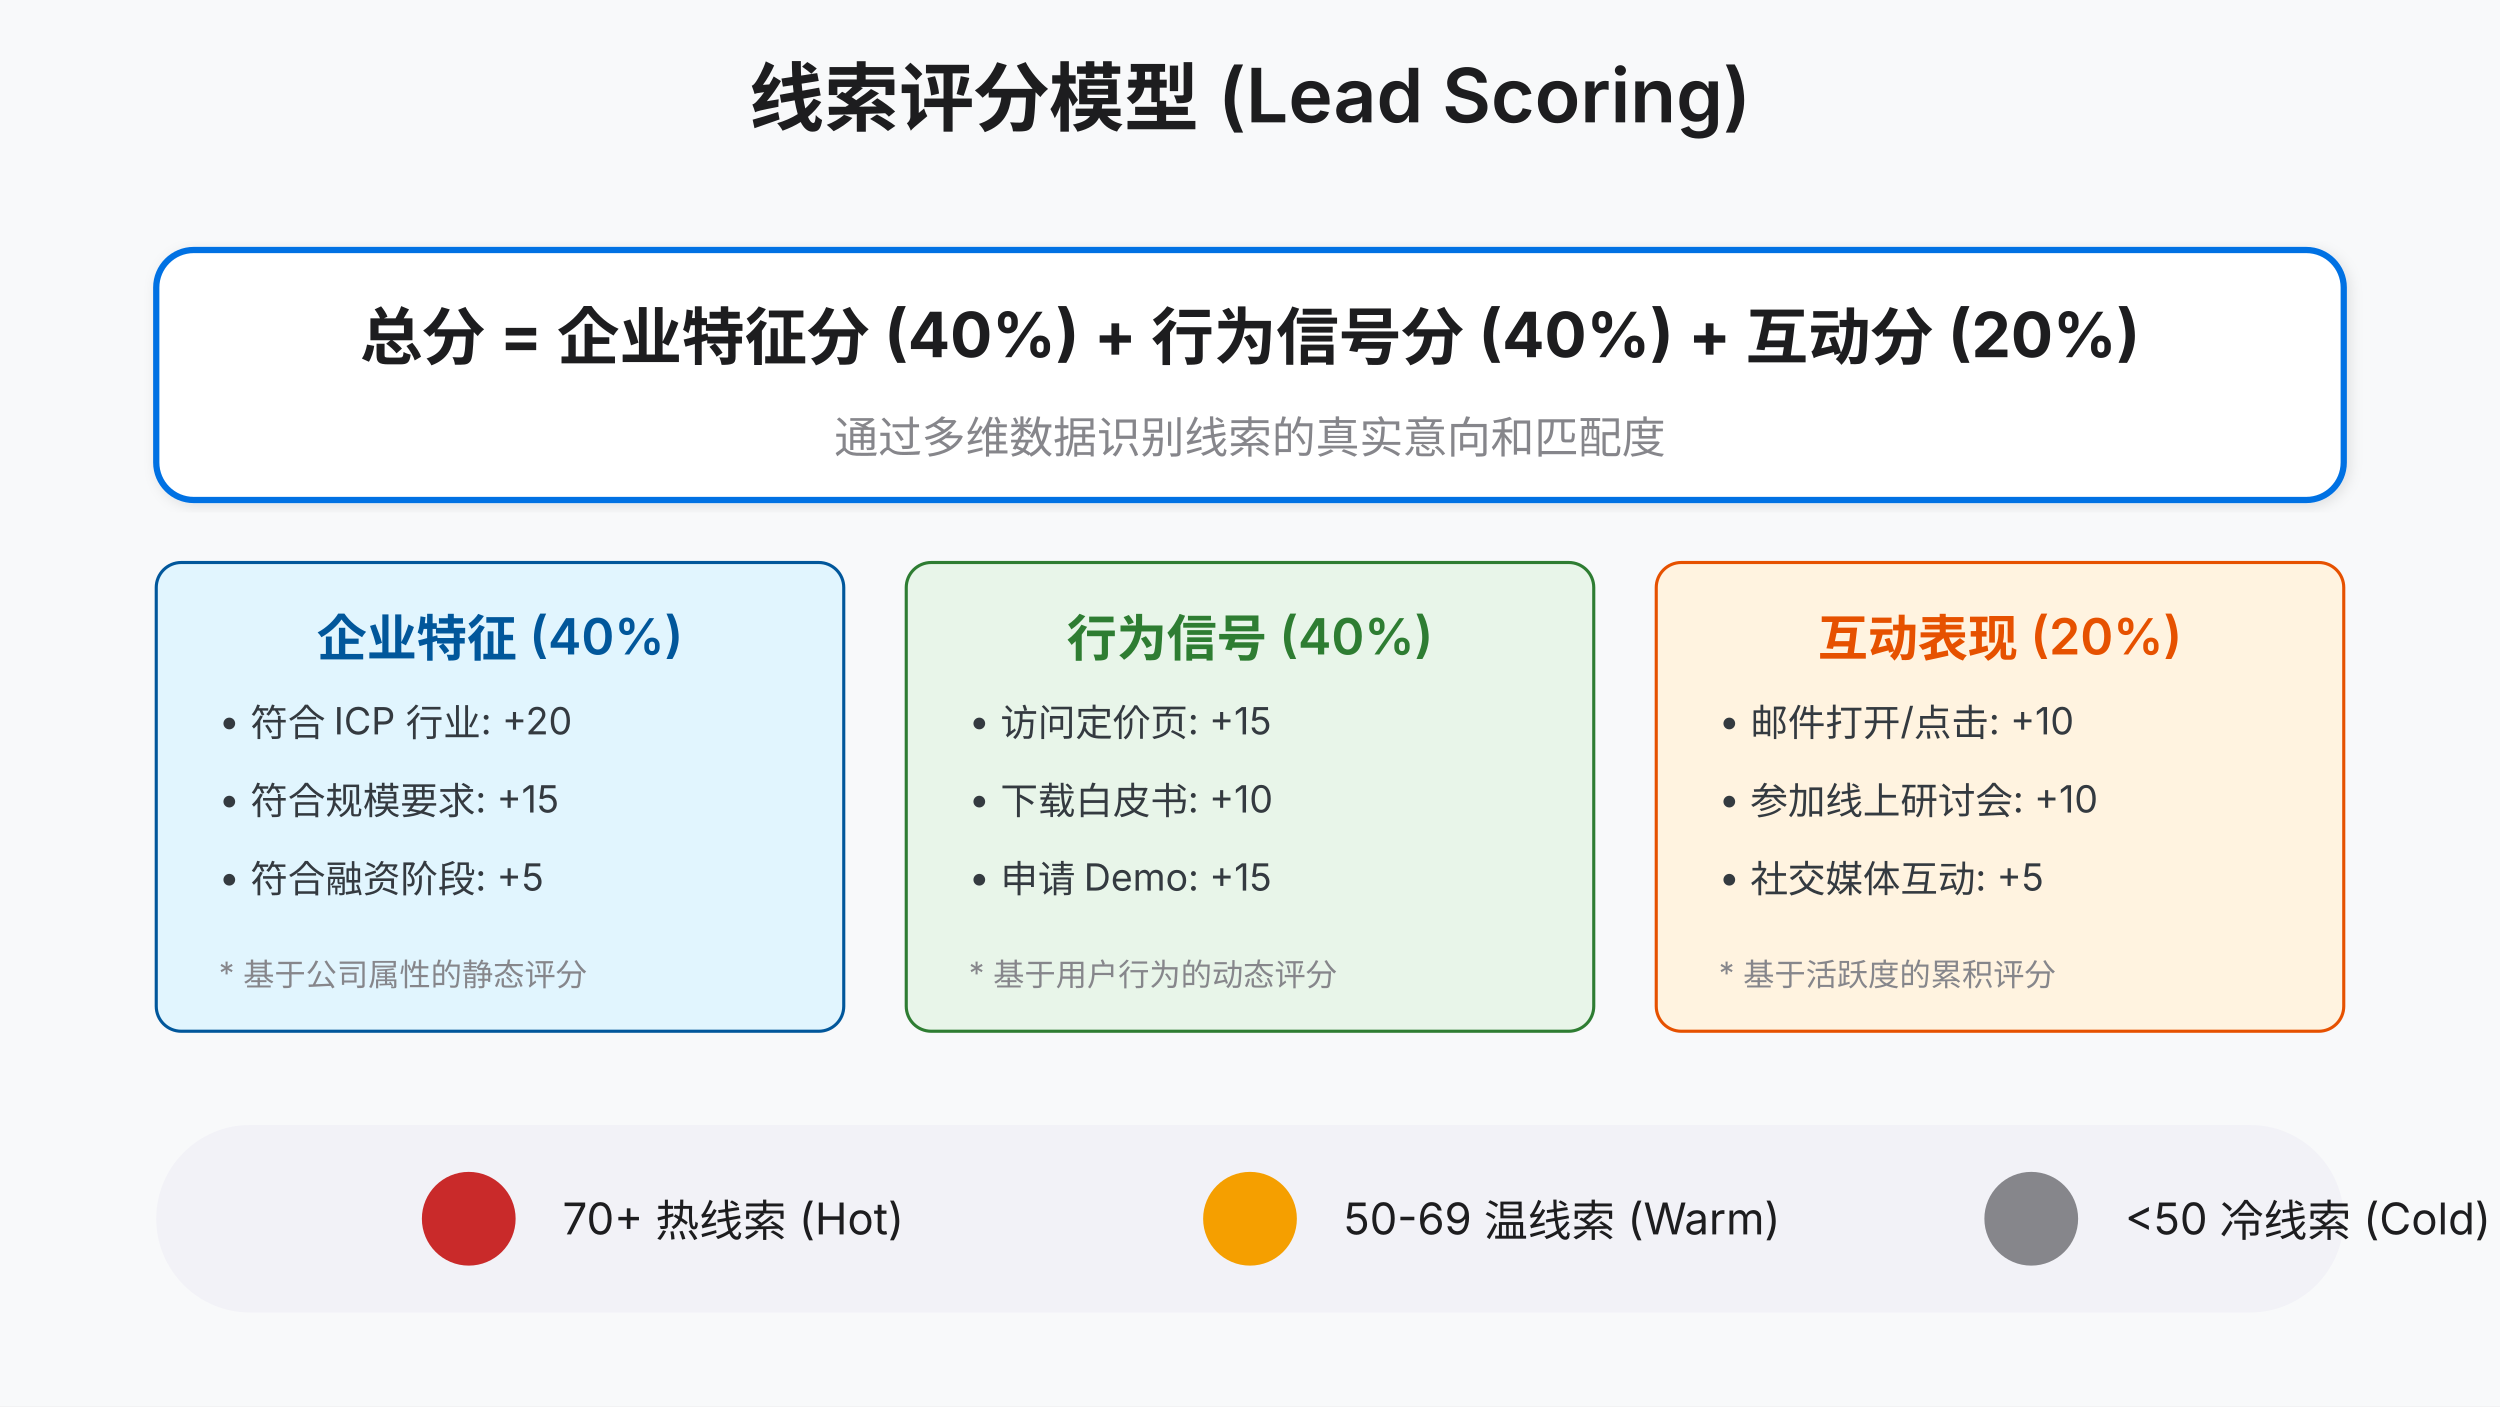
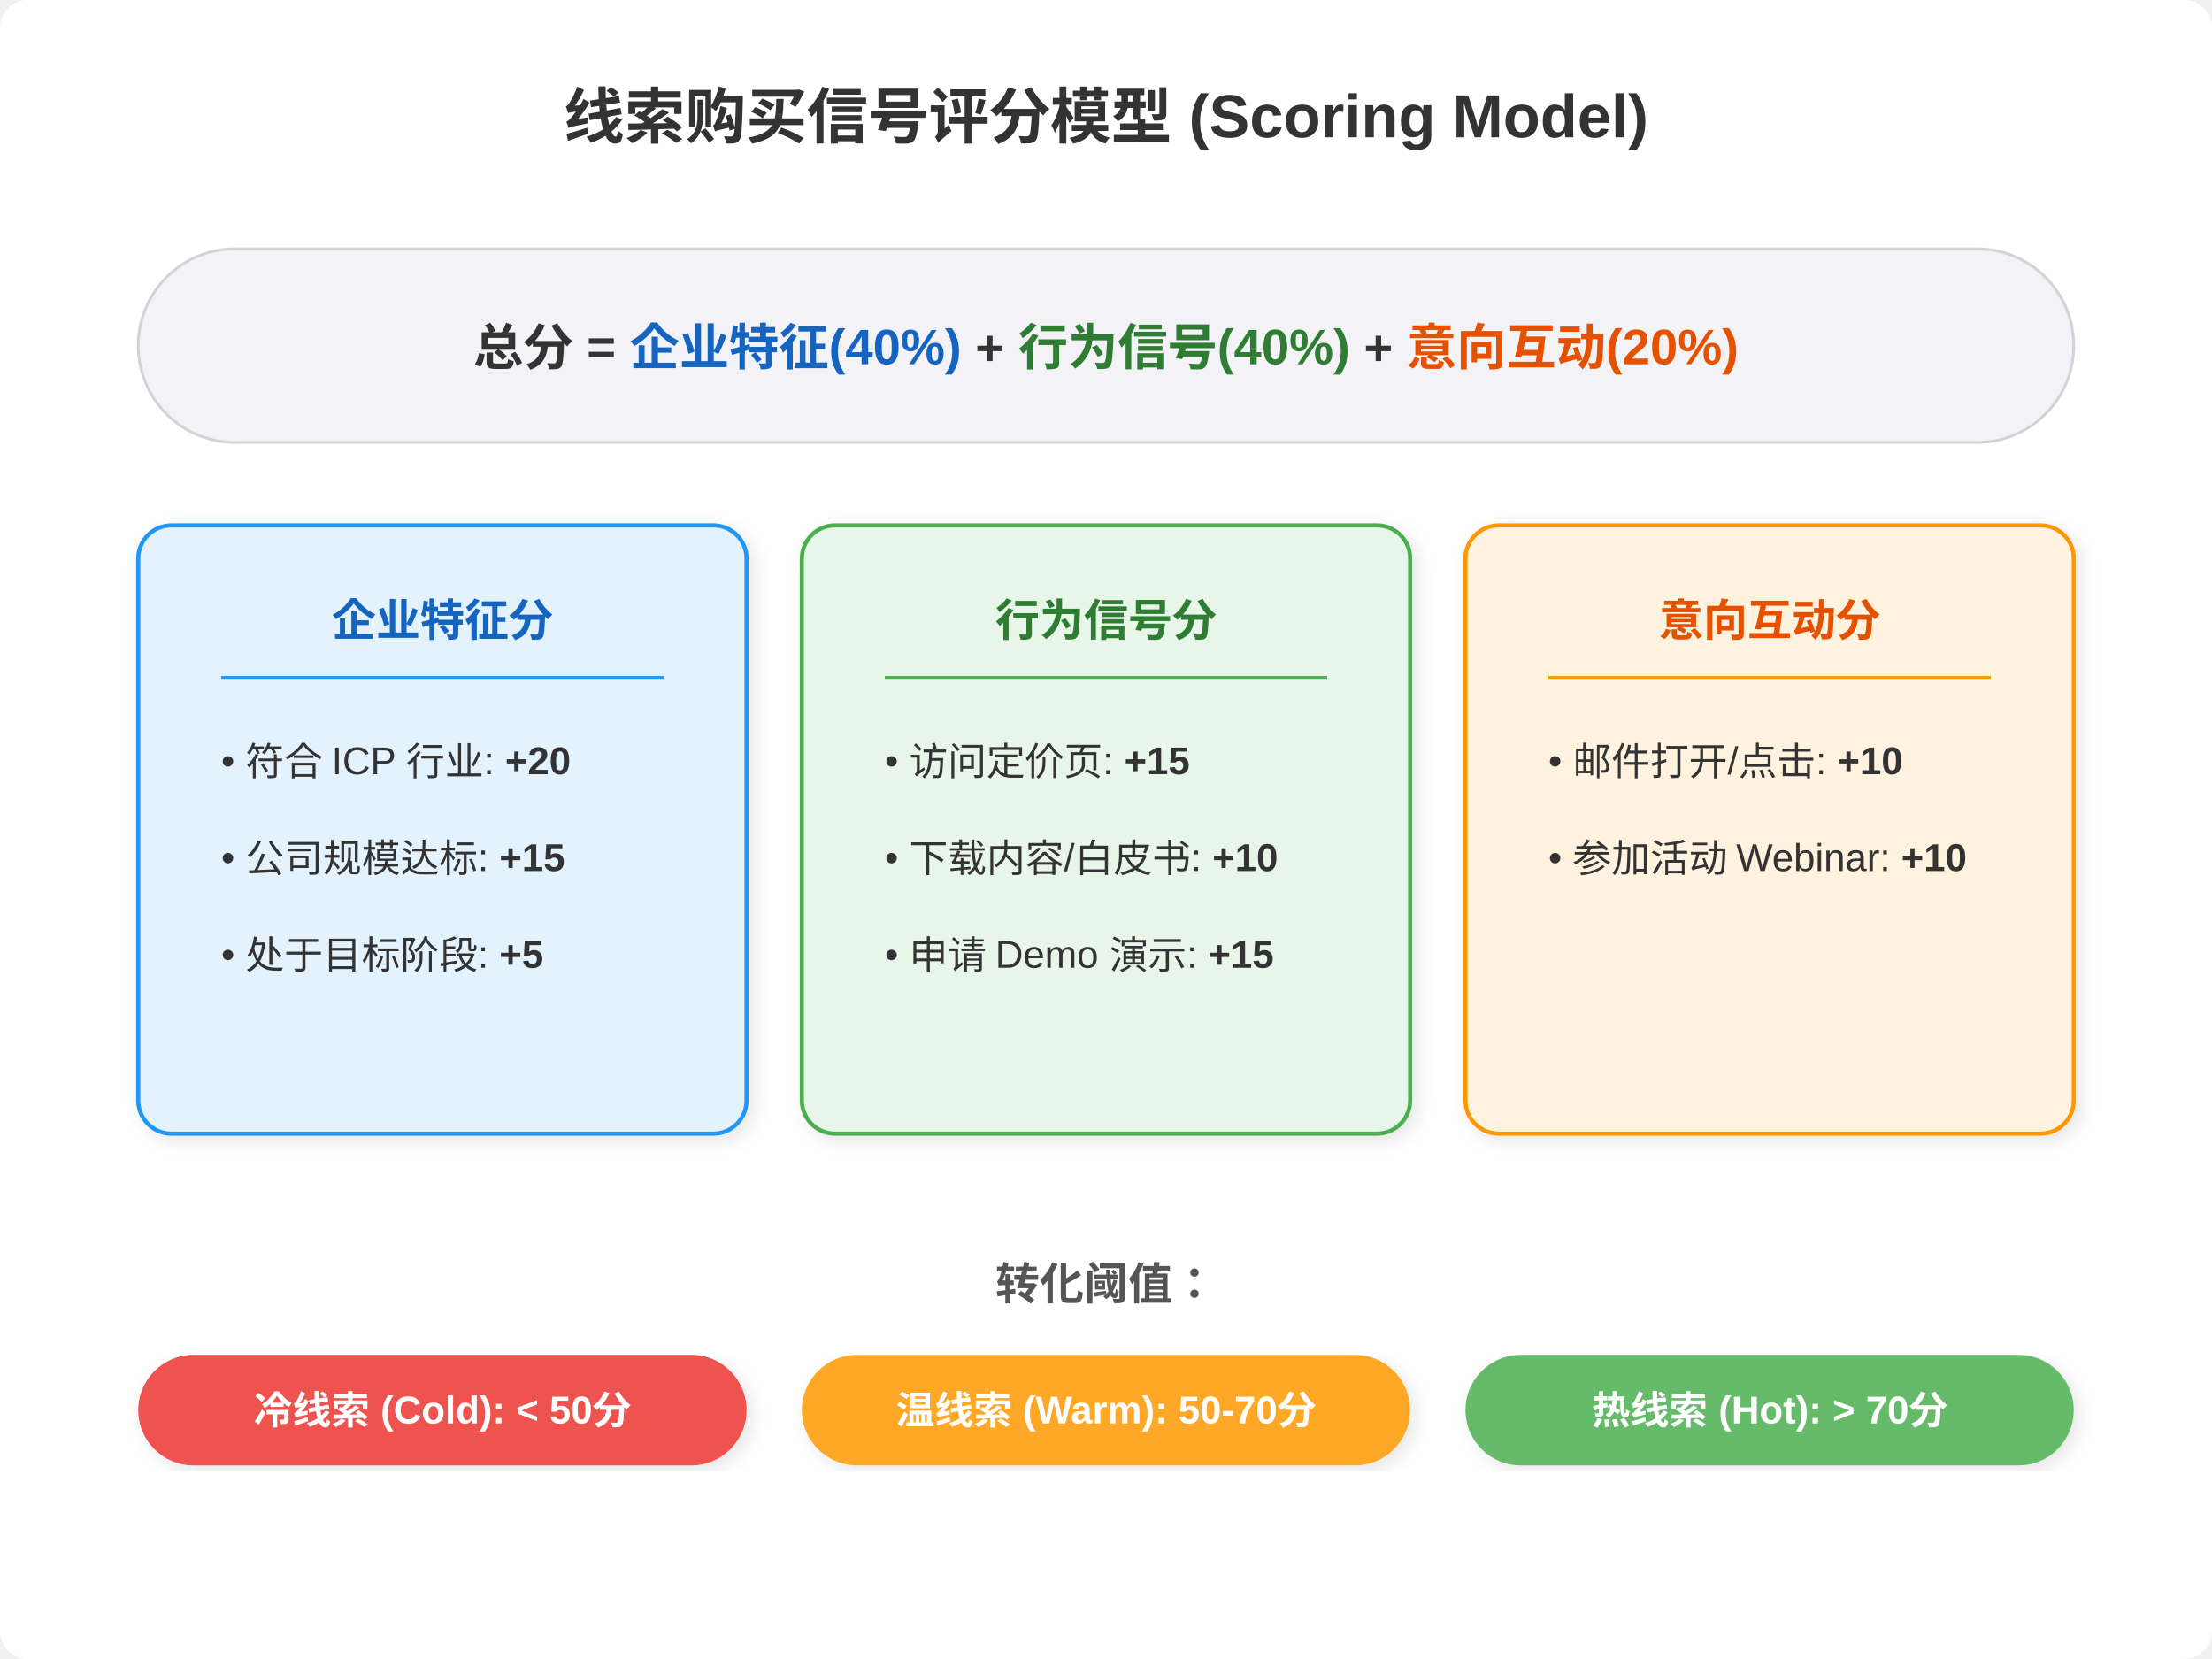
- <svg xmlns="http://www.w3.org/2000/svg" viewBox="0 0 800 450">
+ <svg xmlns="http://www.w3.org/2000/svg" width="800" height="600" viewBox="0 0 800 600">
  <defs>
    <filter id="shadow" x="-5%" y="-5%" width="110%" height="110%">
-       <feGaussianBlur in="SourceAlpha" stdDeviation="2" />
-       <feOffset dx="1" dy="1" result="offsetblur" />
-       <feComponentTransfer>
-         <feFuncA type="linear" slope="0.1" />
-       </feComponentTransfer>
-       <feMerge>
-         <feMergeNode />
-         <feMergeNode in="SourceGraphic" />
-       </feMerge>
+       <feDropShadow dx="2" dy="2" stdDeviation="3" flood-color="#000000" flood-opacity="0.1" />
    </filter>
  </defs>
-   <rect width="100%" height="100%" fill="#f8f9fa" />
-   <text x="400" y="40" font-family="Outfit, Inter, sans-serif" font-size="24" font-weight="600" text-anchor="middle" fill="#1d1d1f">线索评分模型 (Lead Scoring)</text>
-   <rect x="50" y="80" width="700" height="80" rx="12" fill="#ffffff" stroke="#0071e3" stroke-width="2" filter="url(#shadow)" />
-   <text x="400" y="115" font-family="Outfit, Inter, sans-serif" font-size="20" font-weight="700" text-anchor="middle" fill="#1d1d1f">
-     总分 = 企业特征分 (40%) + 行为信号分 (40%) + 互动分 (20%)
+   <rect width="100%" height="100%" fill="#ffffff" rx="10" />
+   <text x="400" y="50" font-family="Arial, sans-serif" font-size="22" font-weight="bold" text-anchor="middle" fill="#333">
+     线索购买信号评分模型 (Scoring Model)
  </text>
-   <text x="400" y="145" font-family="Outfit, Inter, sans-serif" font-size="14" text-anchor="middle" fill="#86868b">通过多维数据识别线索的真实意向和匹配度</text>
-   <g transform="translate(50, 180)">
-     <rect width="220" height="150" rx="8" fill="#e1f5fe" stroke="#01579b" stroke-width="1" />
-     <text x="110" y="30" font-family="Outfit, Inter, sans-serif" font-size="16" font-weight="600" text-anchor="middle" fill="#01579b">企业特征 (40%)</text>
-     <g transform="translate(20, 55)" font-family="Outfit, Inter, sans-serif" font-size="12" fill="#343a40">
-       <text y="0">• 符合 ICP 行业: +20</text>
-       <text y="25">• 符合规模要求: +15</text>
-       <text y="50">• 符合融资阶段: +5</text>
-       <text y="80" font-size="10" fill="#86868b">* 基于公司属性的静态评分</text>
+   <g transform="translate(50, 90)">
+     <rect width="700" height="70" rx="35" fill="#F2F2F7" stroke="#D2D2D7" stroke-width="1" />
+     <text x="350" y="42" font-family="Arial, sans-serif" font-size="18" font-weight="bold" text-anchor="middle" fill="#333">
+       总分 = <tspan fill="#1565C0">企业特征(40%)</tspan> + <tspan fill="#2E7D32">行为信号(40%)</tspan> + <tspan fill="#E65100">意向互动(20%)</tspan>
+     </text>
+   </g>
+   <g transform="translate(50, 190)">
+     <g transform="translate(0, 0)">
+       <rect x="0" y="0" width="220" height="220" rx="12" fill="#E3F2FD" stroke="#2196F3" stroke-width="1.5" filter="url(#shadow)" />
+       <text x="110" y="40" font-family="Arial, sans-serif" font-size="16" font-weight="bold" text-anchor="middle" fill="#1565C0">企业特征分</text>
+       <line x1="30" y1="55" x2="190" y2="55" stroke="#2196F3" stroke-width="1" />
+       <text x="30" y="90" font-family="Arial, sans-serif" font-size="14" fill="#333">• 符合 ICP 行业: <tspan font-weight="bold">+20</tspan>
+       </text>
+       <text x="30" y="125" font-family="Arial, sans-serif" font-size="14" fill="#333">• 公司规模达标: <tspan font-weight="bold">+15</tspan>
+       </text>
+       <text x="30" y="160" font-family="Arial, sans-serif" font-size="14" fill="#333">• 处于目标阶段: <tspan font-weight="bold">+5</tspan>
+       </text>
    </g>
-     <rect x="240" width="220" height="150" rx="8" fill="#e8f5e9" stroke="#2e7d32" stroke-width="1" />
-     <text x="350" y="30" font-family="Outfit, Inter, sans-serif" font-size="16" font-weight="600" text-anchor="middle" fill="#2e7d32">行为信号 (40%)</text>
-     <g transform="translate(260, 55)" font-family="Outfit, Inter, sans-serif" font-size="12" fill="#343a40">
-       <text y="0">• 访问定价页: +15</text>
-       <text y="25">• 下载白皮书: +10</text>
-       <text y="50">• 申请 Demo: +15</text>
-       <text y="80" font-size="10" fill="#86868b">* 基于用户行为的动态评分</text>
+     <g transform="translate(240, 0)">
+       <rect x="0" y="0" width="220" height="220" rx="12" fill="#E8F5E9" stroke="#4CAF50" stroke-width="1.5" filter="url(#shadow)" />
+       <text x="110" y="40" font-family="Arial, sans-serif" font-size="16" font-weight="bold" text-anchor="middle" fill="#2E7D32">行为信号分</text>
+       <line x1="30" y1="55" x2="190" y2="55" stroke="#4CAF50" stroke-width="1" />
+       <text x="30" y="90" font-family="Arial, sans-serif" font-size="14" fill="#333">• 访问定价页: <tspan font-weight="bold">+15</tspan>
+       </text>
+       <text x="30" y="125" font-family="Arial, sans-serif" font-size="14" fill="#333">• 下载内容/白皮书: <tspan font-weight="bold">+10</tspan>
+       </text>
+       <text x="30" y="160" font-family="Arial, sans-serif" font-size="14" fill="#333">• 申请 Demo 演示: <tspan font-weight="bold">+15</tspan>
+       </text>
    </g>
-     <rect x="480" width="220" height="150" rx="8" fill="#fff3e0" stroke="#e65100" stroke-width="1" />
-     <text x="590" y="30" font-family="Outfit, Inter, sans-serif" font-size="16" font-weight="600" text-anchor="middle" fill="#e65100">互动表现 (20%)</text>
-     <g transform="translate(500, 55)" font-family="Outfit, Inter, sans-serif" font-size="12" fill="#343a40">
-       <text y="0">• 邮件打开/点击: +10</text>
-       <text y="25">• 参加线上研讨会: +10</text>
-       <text y="50">• 社交媒体互动: +5</text>
-       <text y="80" font-size="10" fill="#86868b">* 基于活跃度的累积评分</text>
+     <g transform="translate(480, 0)">
+       <rect x="0" y="0" width="220" height="220" rx="12" fill="#FFF3E0" stroke="#FF9800" stroke-width="1.5" filter="url(#shadow)" />
+       <text x="110" y="40" font-family="Arial, sans-serif" font-size="16" font-weight="bold" text-anchor="middle" fill="#E65100">意向互动分</text>
+       <line x1="30" y1="55" x2="190" y2="55" stroke="#FF9800" stroke-width="1" />
+       <text x="30" y="90" font-family="Arial, sans-serif" font-size="14" fill="#333">• 邮件打开/点击: <tspan font-weight="bold">+10</tspan>
+       </text>
+       <text x="30" y="125" font-family="Arial, sans-serif" font-size="14" fill="#333">• 参加活动 Webinar: <tspan font-weight="bold">+10</tspan>
+       </text>
    </g>
  </g>
-   <g transform="translate(50, 360)">
-     <rect width="700" height="60" rx="30" fill="#f2f2f7" />
-     <circle cx="100" cy="30" r="15" fill="#c92a2a" />
-     <text x="130" y="35" font-family="Outfit, Inter, sans-serif" font-size="14" fill="#1d1d1f">70+ 热线索 (Hot)</text>
-     <circle cx="350" cy="30" r="15" fill="#f59f00" />
-     <text x="380" y="35" font-family="Outfit, Inter, sans-serif" font-size="14" fill="#1d1d1f">50-69 温线索 (Warm)</text>
-     <circle cx="600" cy="30" r="15" fill="#86868b" />
-     <text x="630" y="35" font-family="Outfit, Inter, sans-serif" font-size="14" fill="#1d1d1f">&lt;50 冷线索 (Cold)</text>
+   <g transform="translate(50, 450)">
+     <text x="350" y="20" font-family="Arial, sans-serif" font-size="16" font-weight="bold" text-anchor="middle" fill="#555">转化阈值：</text>
+     <g transform="translate(0, 40)">
+       <rect x="0" y="0" width="220" height="40" rx="20" fill="#EF5350" filter="url(#shadow)" />
+       <text x="110" y="25" font-family="Arial, sans-serif" font-size="14" font-weight="bold" text-anchor="middle" fill="#ffffff">冷线索 (Cold): &lt; 50分</text>
+     </g>
+     <g transform="translate(240, 40)">
+       <rect x="0" y="0" width="220" height="40" rx="20" fill="#FFA726" filter="url(#shadow)" />
+       <text x="110" y="25" font-family="Arial, sans-serif" font-size="14" font-weight="bold" text-anchor="middle" fill="#ffffff">温线索 (Warm): 50-70分</text>
+     </g>
+     <g transform="translate(480, 40)">
+       <rect x="0" y="0" width="220" height="40" rx="20" fill="#66BB6A" filter="url(#shadow)" />
+       <text x="110" y="25" font-family="Arial, sans-serif" font-size="14" font-weight="bold" text-anchor="middle" fill="#ffffff">热线索 (Hot): &gt; 70分</text>
+     </g>
  </g>
</svg>
